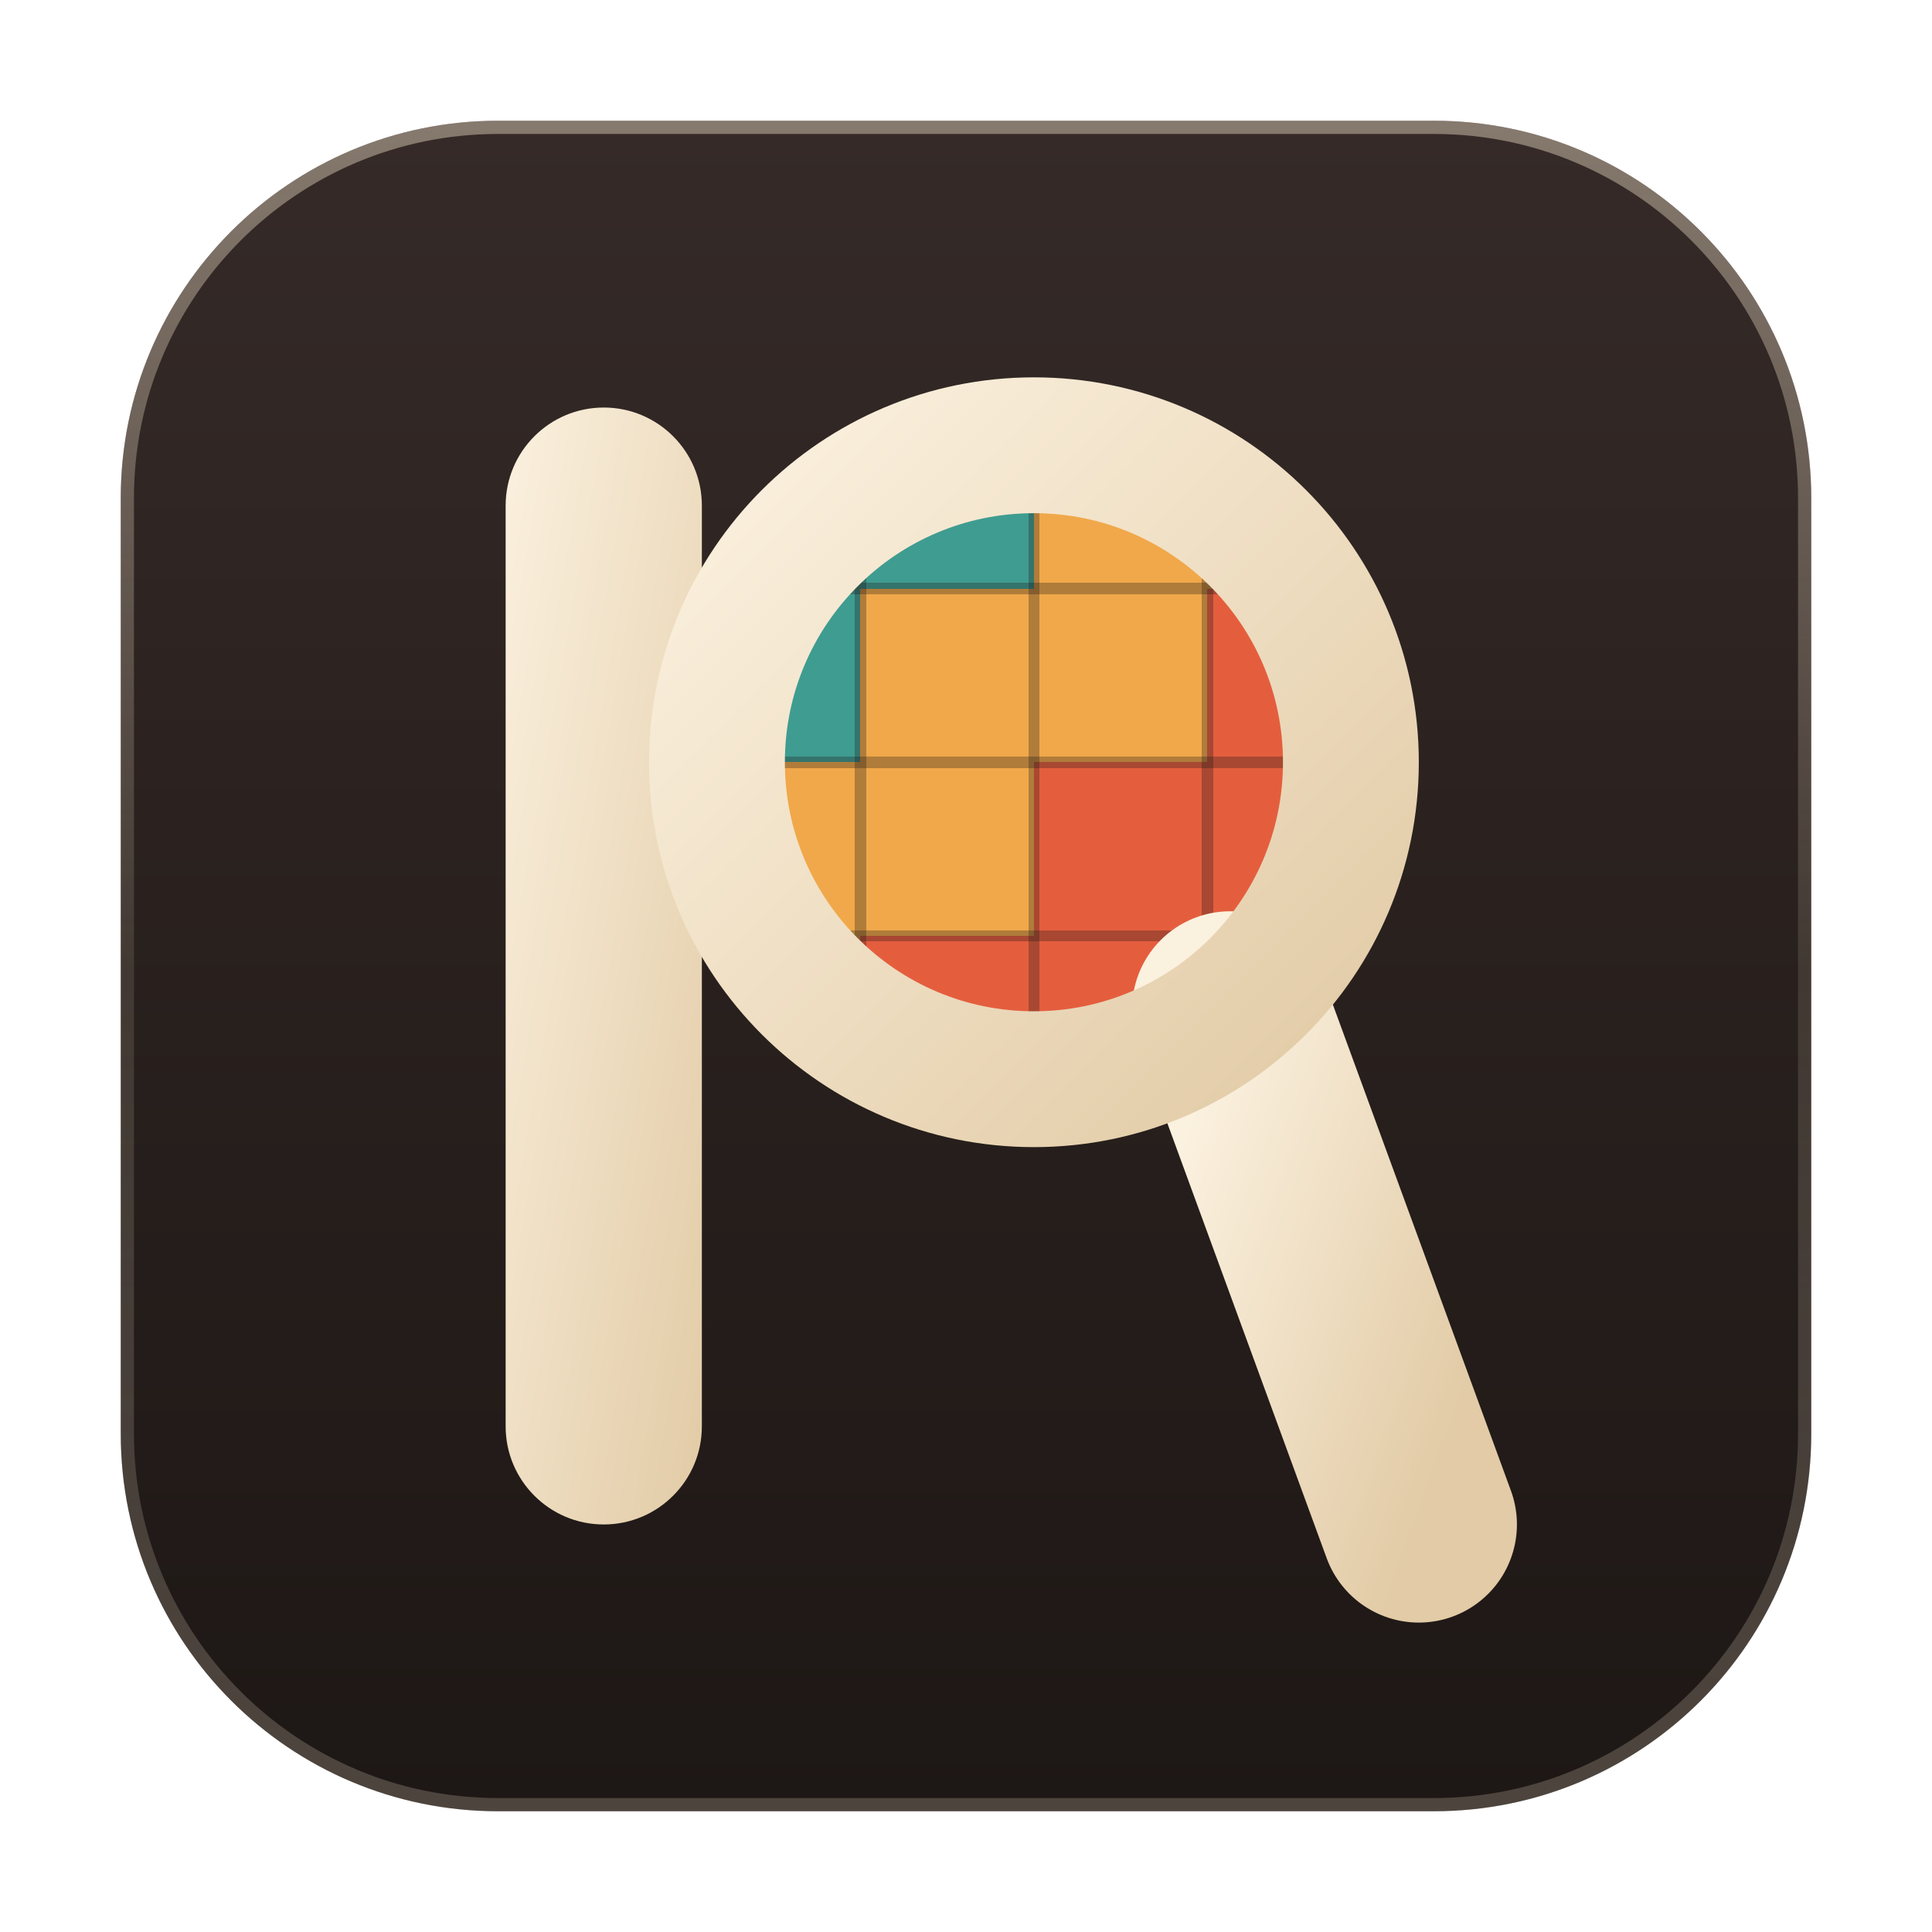
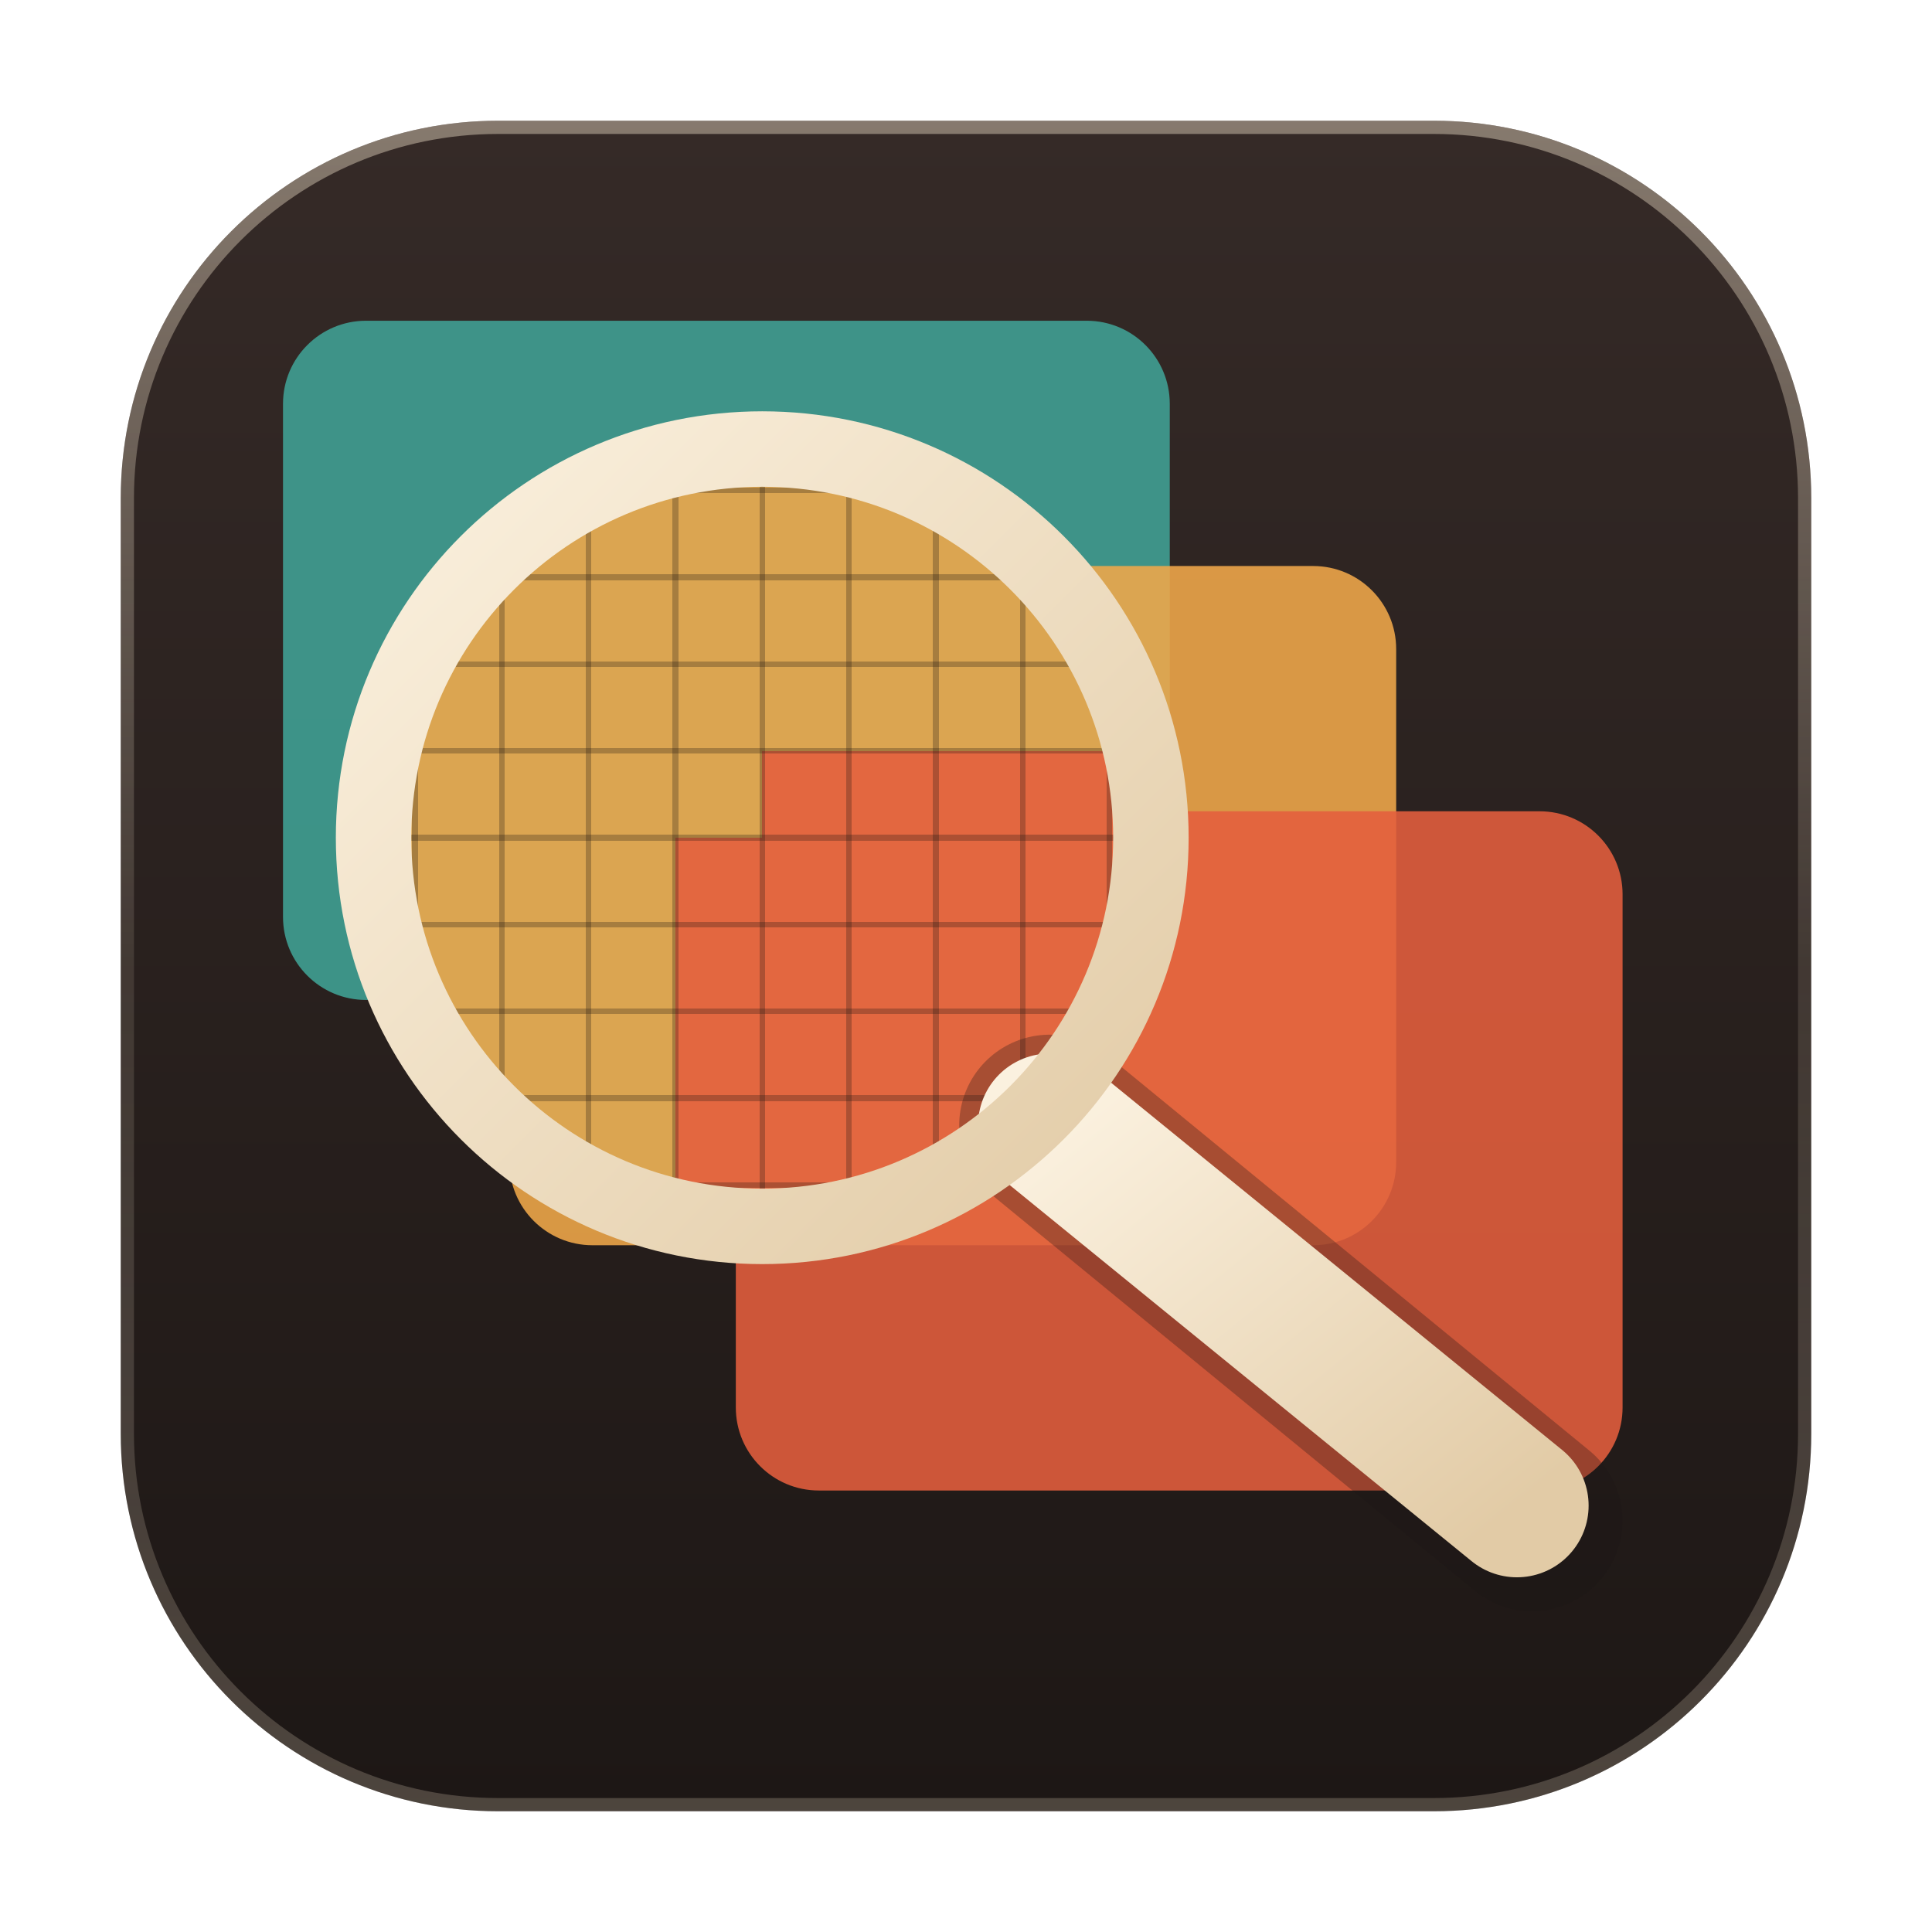
<svg xmlns="http://www.w3.org/2000/svg" version="1.1" width="1024" height="1024" viewBox="0 0 1024 1024">
  <defs>
    <linearGradient id="ground" x1="0" y1="0" x2="0" y2="1">
      <stop offset="0" stop-color="#352a27" />
      <stop offset="1" stop-color="#1d1715" />
    </linearGradient>
    <linearGradient id="edge" x1="0" y1="0" x2="0" y2="1">
      <stop offset="0" stop-color="#f6e7cf" stop-opacity=".42" />
      <stop offset=".5" stop-color="#f6e7cf" stop-opacity=".12" />
      <stop offset="1" stop-color="#f6e7cf" stop-opacity=".22" />
    </linearGradient>
    <linearGradient id="metal" x1="0" y1="0" x2="1" y2="1">
      <stop offset="0" stop-color="#fbf1df" />
      <stop offset="1" stop-color="#e2cba6" />
    </linearGradient>
    <clipPath id="tile">
      <rect x="64" y="64" width="896" height="896" rx="200" />
    </clipPath>
-     <clipPath id="bowl">
-       <circle cx="548" cy="404" r="168" />
+     <clipPath id="glass">
+       <circle cx="404" cy="444" r="206" />
    </clipPath>
  </defs>
  <rect x="64" y="64" width="896" height="896" rx="200" fill="url(#ground)" />
  <g clip-path="url(#tile)">
-     <g clip-path="url(#bowl)" shape-rendering="crispEdges">
-       <rect x="364" y="220" width="92" height="92" fill="#3f9c91" />
-       <rect x="456" y="220" width="92" height="92" fill="#3f9c91" />
-       <rect x="548" y="220" width="92" height="92" fill="#f0a84a" />
-       <rect x="640" y="220" width="92" height="92" fill="#f0a84a" />
-       <rect x="364" y="312" width="92" height="92" fill="#3f9c91" />
-       <rect x="456" y="312" width="92" height="92" fill="#f0a84a" />
-       <rect x="548" y="312" width="92" height="92" fill="#f0a84a" />
-       <rect x="640" y="312" width="92" height="92" fill="#e45e3e" />
-       <rect x="364" y="404" width="92" height="92" fill="#f0a84a" />
-       <rect x="456" y="404" width="92" height="92" fill="#f0a84a" />
-       <rect x="548" y="404" width="92" height="92" fill="#e45e3e" />
-       <rect x="640" y="404" width="92" height="92" fill="#e45e3e" />
-       <rect x="364" y="496" width="92" height="92" fill="#f0a84a" />
-       <rect x="456" y="496" width="92" height="92" fill="#e45e3e" />
-       <rect x="548" y="496" width="92" height="92" fill="#e45e3e" />
-       <rect x="640" y="496" width="92" height="92" fill="#e45e3e" />
-       <rect x="361.0" y="220" width="6" height="368" fill="#1d1715" fill-opacity="0.3" />
-       <rect x="453.0" y="220" width="6" height="368" fill="#1d1715" fill-opacity="0.3" />
-       <rect x="545.0" y="220" width="6" height="368" fill="#1d1715" fill-opacity="0.3" />
-       <rect x="637.0" y="220" width="6" height="368" fill="#1d1715" fill-opacity="0.3" />
-       <rect x="729.0" y="220" width="6" height="368" fill="#1d1715" fill-opacity="0.3" />
-       <rect x="364" y="217.0" width="368" height="6" fill="#1d1715" fill-opacity="0.3" />
-       <rect x="364" y="309.0" width="368" height="6" fill="#1d1715" fill-opacity="0.3" />
-       <rect x="364" y="401.0" width="368" height="6" fill="#1d1715" fill-opacity="0.3" />
-       <rect x="364" y="493.0" width="368" height="6" fill="#1d1715" fill-opacity="0.3" />
-       <rect x="364" y="585.0" width="368" height="6" fill="#1d1715" fill-opacity="0.3" />
+     <rect x="150.00" y="170.00" width="470.00" height="360.00" rx="44.00" fill="#3f9c91" fill-opacity="0.92" />
+     <rect x="270.00" y="300.00" width="470.00" height="360.00" rx="44.00" fill="#f0a84a" fill-opacity="0.88" />
+     <rect x="390.00" y="430.00" width="470.00" height="360.00" rx="44.00" fill="#e45e3e" fill-opacity="0.88" />
+     <g clip-path="url(#glass)" shape-rendering="crispEdges">
+       <rect x="128" y="168" width="46" height="46" fill="#dba551" />
+       <rect x="174" y="168" width="46" height="46" fill="#dba551" />
+       <rect x="220" y="168" width="46" height="46" fill="#dba551" />
+       <rect x="266" y="168" width="46" height="46" fill="#dba551" />
+       <rect x="312" y="168" width="46" height="46" fill="#dba551" />
+       <rect x="358" y="168" width="46" height="46" fill="#dba551" />
+       <rect x="404" y="168" width="46" height="46" fill="#dba551" />
+       <rect x="450" y="168" width="46" height="46" fill="#dba551" />
+       <rect x="496" y="168" width="46" height="46" fill="#dba551" />
+       <rect x="542" y="168" width="46" height="46" fill="#dba551" />
+       <rect x="588" y="168" width="46" height="46" fill="#dba551" />
+       <rect x="634" y="168" width="46" height="46" fill="#dba551" />
+       <rect x="128" y="214" width="46" height="46" fill="#dba551" />
+       <rect x="174" y="214" width="46" height="46" fill="#dba551" />
+       <rect x="220" y="214" width="46" height="46" fill="#dba551" />
+       <rect x="266" y="214" width="46" height="46" fill="#dba551" />
+       <rect x="312" y="214" width="46" height="46" fill="#dba551" />
+       <rect x="358" y="214" width="46" height="46" fill="#dba551" />
+       <rect x="404" y="214" width="46" height="46" fill="#dba551" />
+       <rect x="450" y="214" width="46" height="46" fill="#dba551" />
+       <rect x="496" y="214" width="46" height="46" fill="#dba551" />
+       <rect x="542" y="214" width="46" height="46" fill="#dba551" />
+       <rect x="588" y="214" width="46" height="46" fill="#dba551" />
+       <rect x="634" y="214" width="46" height="46" fill="#dba551" />
+       <rect x="128" y="260" width="46" height="46" fill="#dba551" />
+       <rect x="174" y="260" width="46" height="46" fill="#dba551" />
+       <rect x="220" y="260" width="46" height="46" fill="#dba551" />
+       <rect x="266" y="260" width="46" height="46" fill="#dba551" />
+       <rect x="312" y="260" width="46" height="46" fill="#dba551" />
+       <rect x="358" y="260" width="46" height="46" fill="#dba551" />
+       <rect x="404" y="260" width="46" height="46" fill="#dba551" />
+       <rect x="450" y="260" width="46" height="46" fill="#dba551" />
+       <rect x="496" y="260" width="46" height="46" fill="#dba551" />
+       <rect x="542" y="260" width="46" height="46" fill="#dba551" />
+       <rect x="588" y="260" width="46" height="46" fill="#dba551" />
+       <rect x="634" y="260" width="46" height="46" fill="#dba551" />
+       <rect x="128" y="306" width="46" height="46" fill="#dba551" />
+       <rect x="174" y="306" width="46" height="46" fill="#dba551" />
+       <rect x="220" y="306" width="46" height="46" fill="#dba551" />
+       <rect x="266" y="306" width="46" height="46" fill="#dba551" />
+       <rect x="312" y="306" width="46" height="46" fill="#dba551" />
+       <rect x="358" y="306" width="46" height="46" fill="#dba551" />
+       <rect x="404" y="306" width="46" height="46" fill="#dba551" />
+       <rect x="450" y="306" width="46" height="46" fill="#dba551" />
+       <rect x="496" y="306" width="46" height="46" fill="#dba551" />
+       <rect x="542" y="306" width="46" height="46" fill="#dba551" />
+       <rect x="588" y="306" width="46" height="46" fill="#dba551" />
+       <rect x="634" y="306" width="46" height="46" fill="#dba551" />
+       <rect x="128" y="352" width="46" height="46" fill="#dba551" />
+       <rect x="174" y="352" width="46" height="46" fill="#dba551" />
+       <rect x="220" y="352" width="46" height="46" fill="#dba551" />
+       <rect x="266" y="352" width="46" height="46" fill="#dba551" />
+       <rect x="312" y="352" width="46" height="46" fill="#dba551" />
+       <rect x="358" y="352" width="46" height="46" fill="#dba551" />
+       <rect x="404" y="352" width="46" height="46" fill="#dba551" />
+       <rect x="450" y="352" width="46" height="46" fill="#dba551" />
+       <rect x="496" y="352" width="46" height="46" fill="#dba551" />
+       <rect x="542" y="352" width="46" height="46" fill="#dba551" />
+       <rect x="588" y="352" width="46" height="46" fill="#dba551" />
+       <rect x="634" y="352" width="46" height="46" fill="#dba551" />
+       <rect x="128" y="398" width="46" height="46" fill="#dba551" />
+       <rect x="174" y="398" width="46" height="46" fill="#dba551" />
+       <rect x="220" y="398" width="46" height="46" fill="#dba551" />
+       <rect x="266" y="398" width="46" height="46" fill="#dba551" />
+       <rect x="312" y="398" width="46" height="46" fill="#dba551" />
+       <rect x="358" y="398" width="46" height="46" fill="#dba551" />
+       <rect x="404" y="398" width="46" height="46" fill="#e36740" />
+       <rect x="450" y="398" width="46" height="46" fill="#e36740" />
+       <rect x="496" y="398" width="46" height="46" fill="#e36740" />
+       <rect x="542" y="398" width="46" height="46" fill="#e36740" />
+       <rect x="588" y="398" width="46" height="46" fill="#e36740" />
+       <rect x="634" y="398" width="46" height="46" fill="#e36740" />
+       <rect x="128" y="444" width="46" height="46" fill="#dba551" />
+       <rect x="174" y="444" width="46" height="46" fill="#dba551" />
+       <rect x="220" y="444" width="46" height="46" fill="#dba551" />
+       <rect x="266" y="444" width="46" height="46" fill="#dba551" />
+       <rect x="312" y="444" width="46" height="46" fill="#dba551" />
+       <rect x="358" y="444" width="46" height="46" fill="#e36740" />
+       <rect x="404" y="444" width="46" height="46" fill="#e36740" />
+       <rect x="450" y="444" width="46" height="46" fill="#e36740" />
+       <rect x="496" y="444" width="46" height="46" fill="#e36740" />
+       <rect x="542" y="444" width="46" height="46" fill="#e36740" />
+       <rect x="588" y="444" width="46" height="46" fill="#e36740" />
+       <rect x="634" y="444" width="46" height="46" fill="#e36740" />
+       <rect x="128" y="490" width="46" height="46" fill="#dba551" />
+       <rect x="174" y="490" width="46" height="46" fill="#dba551" />
+       <rect x="220" y="490" width="46" height="46" fill="#dba551" />
+       <rect x="266" y="490" width="46" height="46" fill="#dba551" />
+       <rect x="312" y="490" width="46" height="46" fill="#dba551" />
+       <rect x="358" y="490" width="46" height="46" fill="#e36740" />
+       <rect x="404" y="490" width="46" height="46" fill="#e36740" />
+       <rect x="450" y="490" width="46" height="46" fill="#e36740" />
+       <rect x="496" y="490" width="46" height="46" fill="#e36740" />
+       <rect x="542" y="490" width="46" height="46" fill="#e36740" />
+       <rect x="588" y="490" width="46" height="46" fill="#e36740" />
+       <rect x="634" y="490" width="46" height="46" fill="#e36740" />
+       <rect x="128" y="536" width="46" height="46" fill="#dba551" />
+       <rect x="174" y="536" width="46" height="46" fill="#dba551" />
+       <rect x="220" y="536" width="46" height="46" fill="#dba551" />
+       <rect x="266" y="536" width="46" height="46" fill="#dba551" />
+       <rect x="312" y="536" width="46" height="46" fill="#dba551" />
+       <rect x="358" y="536" width="46" height="46" fill="#e36740" />
+       <rect x="404" y="536" width="46" height="46" fill="#e36740" />
+       <rect x="450" y="536" width="46" height="46" fill="#e36740" />
+       <rect x="496" y="536" width="46" height="46" fill="#e36740" />
+       <rect x="542" y="536" width="46" height="46" fill="#e36740" />
+       <rect x="588" y="536" width="46" height="46" fill="#e36740" />
+       <rect x="634" y="536" width="46" height="46" fill="#e36740" />
+       <rect x="128" y="582" width="46" height="46" fill="#dba551" />
+       <rect x="174" y="582" width="46" height="46" fill="#dba551" />
+       <rect x="220" y="582" width="46" height="46" fill="#dba551" />
+       <rect x="266" y="582" width="46" height="46" fill="#dba551" />
+       <rect x="312" y="582" width="46" height="46" fill="#dba551" />
+       <rect x="358" y="582" width="46" height="46" fill="#e36740" />
+       <rect x="404" y="582" width="46" height="46" fill="#e36740" />
+       <rect x="450" y="582" width="46" height="46" fill="#e36740" />
+       <rect x="496" y="582" width="46" height="46" fill="#e36740" />
+       <rect x="542" y="582" width="46" height="46" fill="#e36740" />
+       <rect x="588" y="582" width="46" height="46" fill="#e36740" />
+       <rect x="634" y="582" width="46" height="46" fill="#e36740" />
+       <rect x="128" y="628" width="46" height="46" fill="#dba551" />
+       <rect x="174" y="628" width="46" height="46" fill="#dba551" />
+       <rect x="220" y="628" width="46" height="46" fill="#dba551" />
+       <rect x="266" y="628" width="46" height="46" fill="#dba551" />
+       <rect x="312" y="628" width="46" height="46" fill="#dba551" />
+       <rect x="358" y="628" width="46" height="46" fill="#e36740" />
+       <rect x="404" y="628" width="46" height="46" fill="#e36740" />
+       <rect x="450" y="628" width="46" height="46" fill="#e36740" />
+       <rect x="496" y="628" width="46" height="46" fill="#e36740" />
+       <rect x="542" y="628" width="46" height="46" fill="#e36740" />
+       <rect x="588" y="628" width="46" height="46" fill="#e36740" />
+       <rect x="634" y="628" width="46" height="46" fill="#e36740" />
+       <rect x="128" y="674" width="46" height="46" fill="#dba551" />
+       <rect x="174" y="674" width="46" height="46" fill="#dba551" />
+       <rect x="220" y="674" width="46" height="46" fill="#dba551" />
+       <rect x="266" y="674" width="46" height="46" fill="#dba551" />
+       <rect x="312" y="674" width="46" height="46" fill="#dba551" />
+       <rect x="358" y="674" width="46" height="46" fill="#e36740" />
+       <rect x="404" y="674" width="46" height="46" fill="#e36740" />
+       <rect x="450" y="674" width="46" height="46" fill="#e36740" />
+       <rect x="496" y="674" width="46" height="46" fill="#e36740" />
+       <rect x="542" y="674" width="46" height="46" fill="#e36740" />
+       <rect x="588" y="674" width="46" height="46" fill="#e36740" />
+       <rect x="634" y="674" width="46" height="46" fill="#e36740" />
+       <rect x="126.5" y="168" width="3" height="552" fill="#1d1715" fill-opacity=".28" />
+       <rect x="128" y="166.5" width="552" height="3" fill="#1d1715" fill-opacity=".28" />
+       <rect x="172.5" y="168" width="3" height="552" fill="#1d1715" fill-opacity=".28" />
+       <rect x="128" y="212.5" width="552" height="3" fill="#1d1715" fill-opacity=".28" />
+       <rect x="218.5" y="168" width="3" height="552" fill="#1d1715" fill-opacity=".28" />
+       <rect x="128" y="258.5" width="552" height="3" fill="#1d1715" fill-opacity=".28" />
+       <rect x="264.5" y="168" width="3" height="552" fill="#1d1715" fill-opacity=".28" />
+       <rect x="128" y="304.5" width="552" height="3" fill="#1d1715" fill-opacity=".28" />
+       <rect x="310.5" y="168" width="3" height="552" fill="#1d1715" fill-opacity=".28" />
+       <rect x="128" y="350.5" width="552" height="3" fill="#1d1715" fill-opacity=".28" />
+       <rect x="356.5" y="168" width="3" height="552" fill="#1d1715" fill-opacity=".28" />
+       <rect x="128" y="396.5" width="552" height="3" fill="#1d1715" fill-opacity=".28" />
+       <rect x="402.5" y="168" width="3" height="552" fill="#1d1715" fill-opacity=".28" />
+       <rect x="128" y="442.5" width="552" height="3" fill="#1d1715" fill-opacity=".28" />
+       <rect x="448.5" y="168" width="3" height="552" fill="#1d1715" fill-opacity=".28" />
+       <rect x="128" y="488.5" width="552" height="3" fill="#1d1715" fill-opacity=".28" />
+       <rect x="494.5" y="168" width="3" height="552" fill="#1d1715" fill-opacity=".28" />
+       <rect x="128" y="534.5" width="552" height="3" fill="#1d1715" fill-opacity=".28" />
+       <rect x="540.5" y="168" width="3" height="552" fill="#1d1715" fill-opacity=".28" />
+       <rect x="128" y="580.5" width="552" height="3" fill="#1d1715" fill-opacity=".28" />
+       <rect x="586.5" y="168" width="3" height="552" fill="#1d1715" fill-opacity=".28" />
+       <rect x="128" y="626.5" width="552" height="3" fill="#1d1715" fill-opacity=".28" />
+       <rect x="632.5" y="168" width="3" height="552" fill="#1d1715" fill-opacity=".28" />
+       <rect x="128" y="672.5" width="552" height="3" fill="#1d1715" fill-opacity=".28" />
+       <rect x="678.5" y="168" width="3" height="552" fill="#1d1715" fill-opacity=".28" />
+       <rect x="128" y="718.5" width="552" height="3" fill="#1d1715" fill-opacity=".28" />
    </g>
-     <line x1="652" y1="535" x2="752" y2="808" stroke="url(#metal)" stroke-width="104" stroke-linecap="round" />
-     <rect x="268" y="216" width="104" height="592" rx="52" fill="url(#metal)" />
-     <circle cx="548" cy="404" r="168" fill="none" stroke="url(#metal)" stroke-width="72" />
+     <circle cx="404" cy="444" r="206" fill="none" stroke="#1d1715" stroke-opacity=".35" stroke-width="20" />
+     <line x1="556.4" y1="596.4" x2="812" y2="806" stroke="#1d1715" stroke-opacity=".3" stroke-width="96" stroke-linecap="round" />
+     <line x1="556.4" y1="596.4" x2="804" y2="798" stroke="url(#metal)" stroke-width="76" stroke-linecap="round" />
+     <circle cx="404" cy="444" r="206" fill="none" stroke="url(#metal)" stroke-width="40" />
    <rect x="64" y="64" width="896" height="896" rx="200" fill="none" stroke="url(#edge)" stroke-width="14" />
  </g>
</svg>
